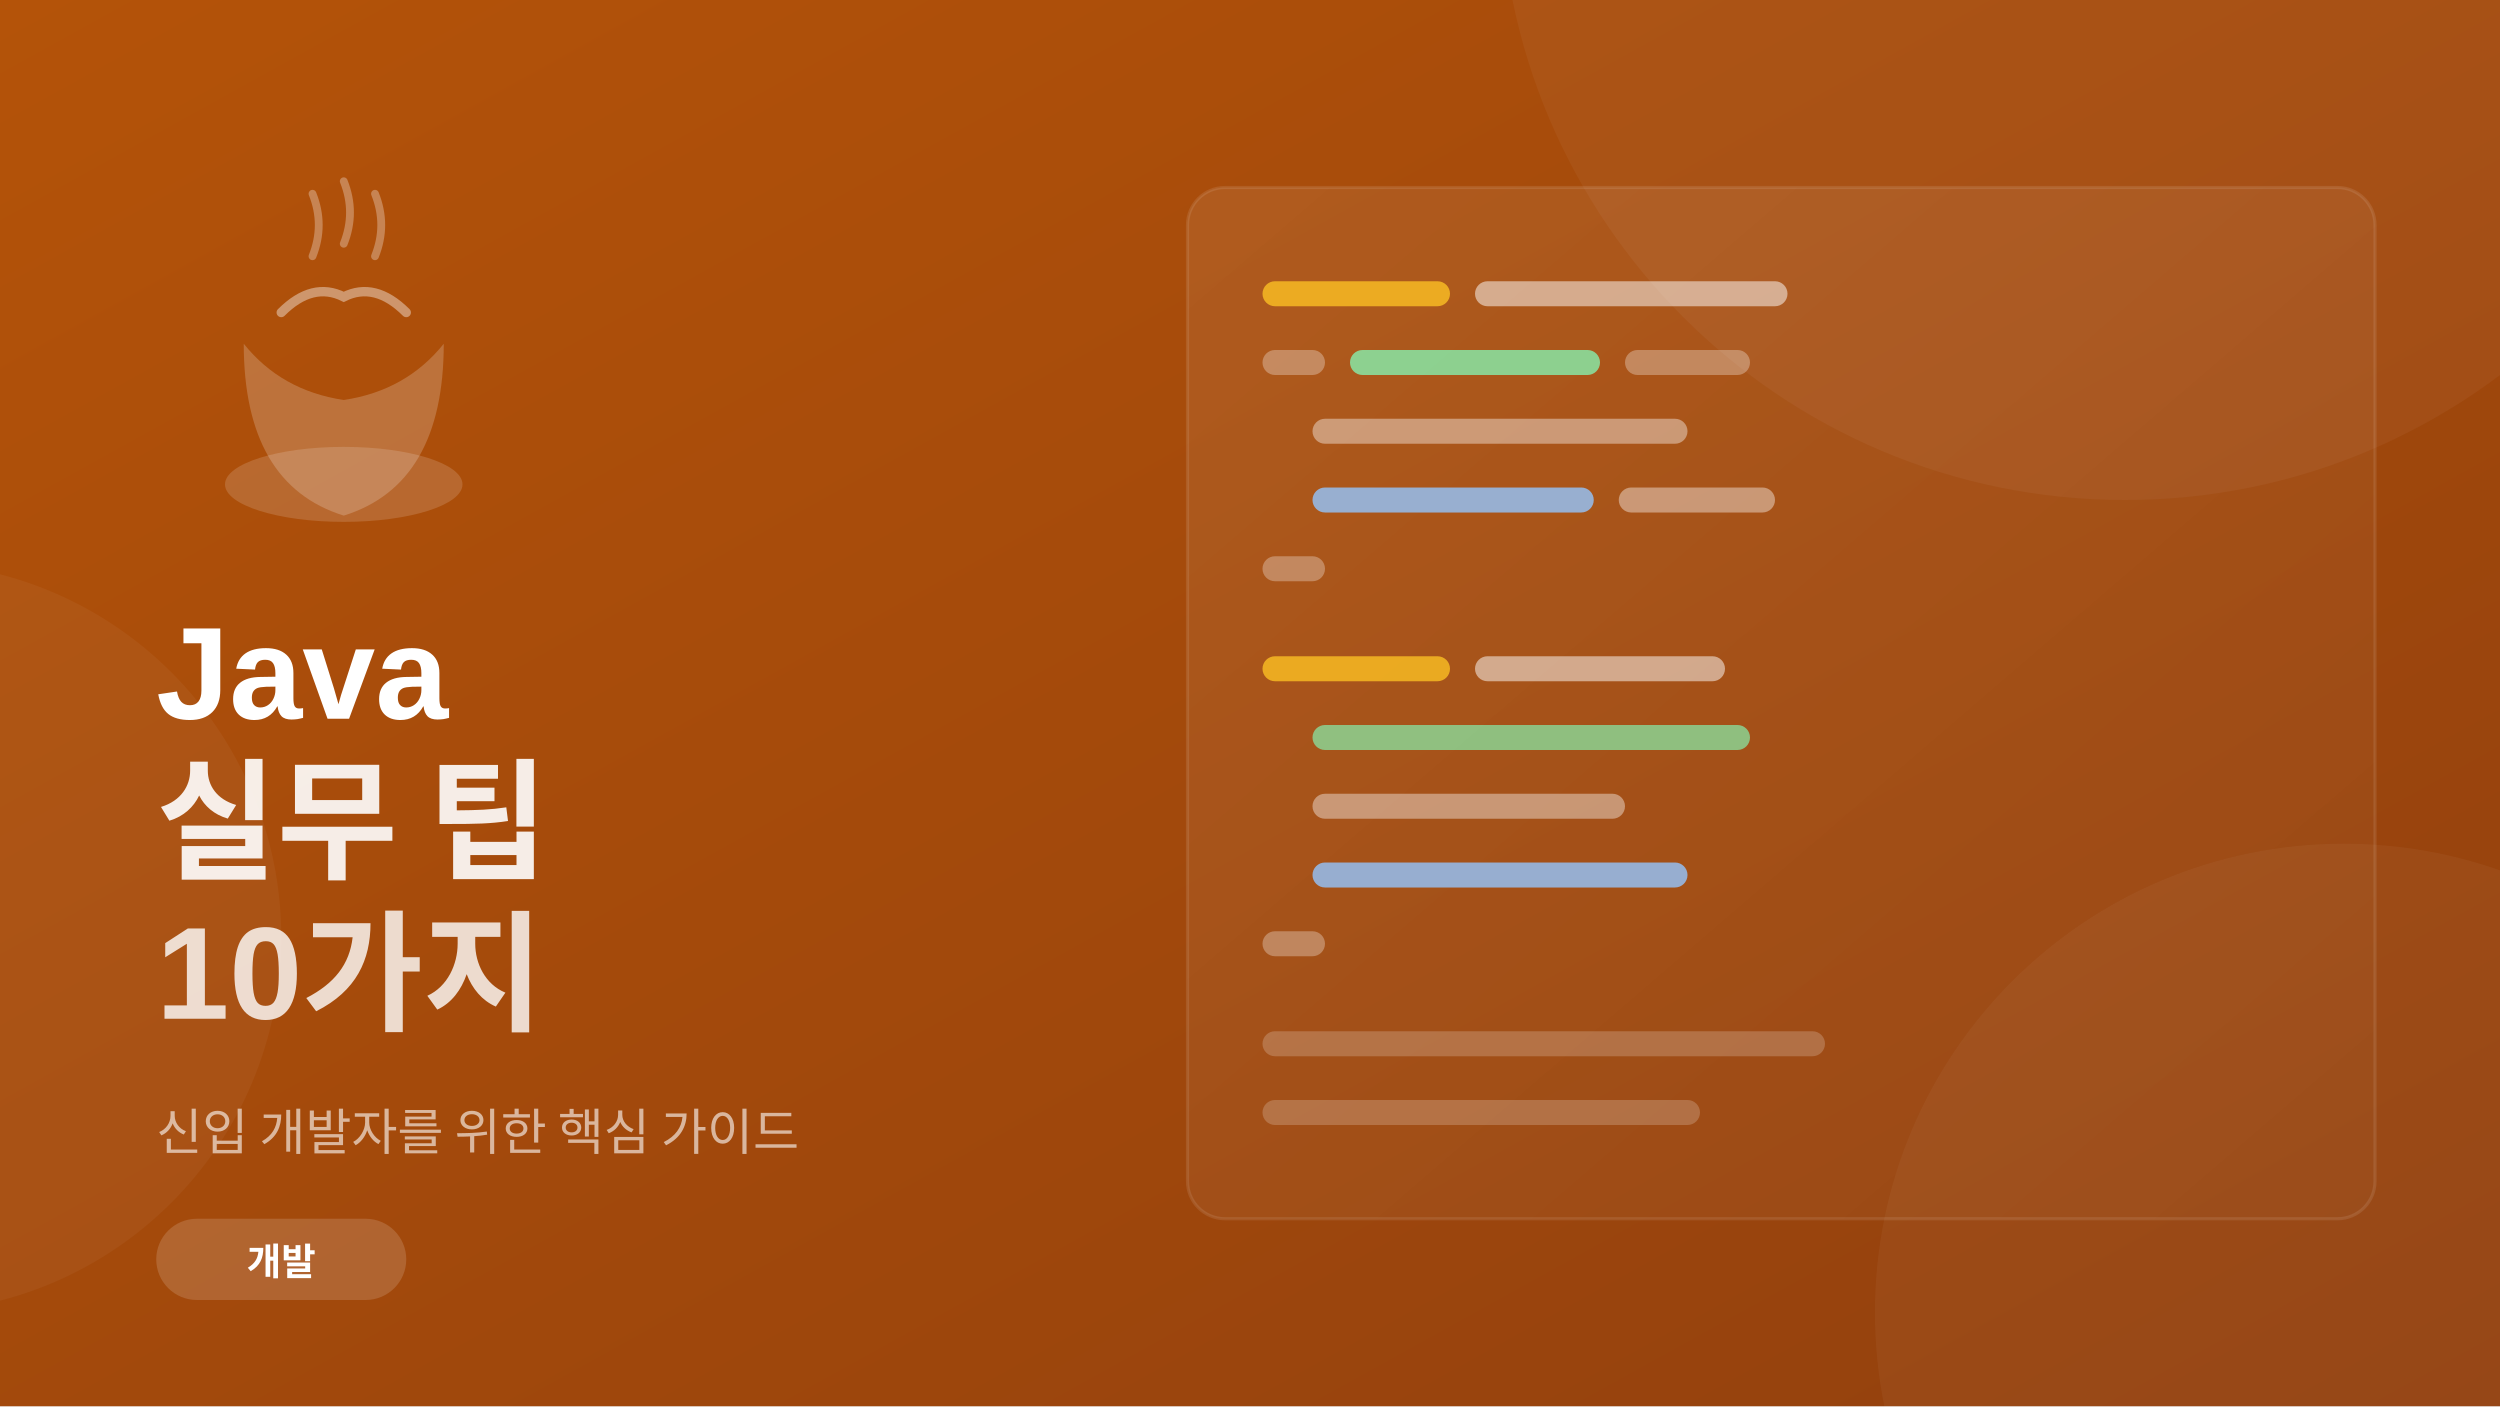
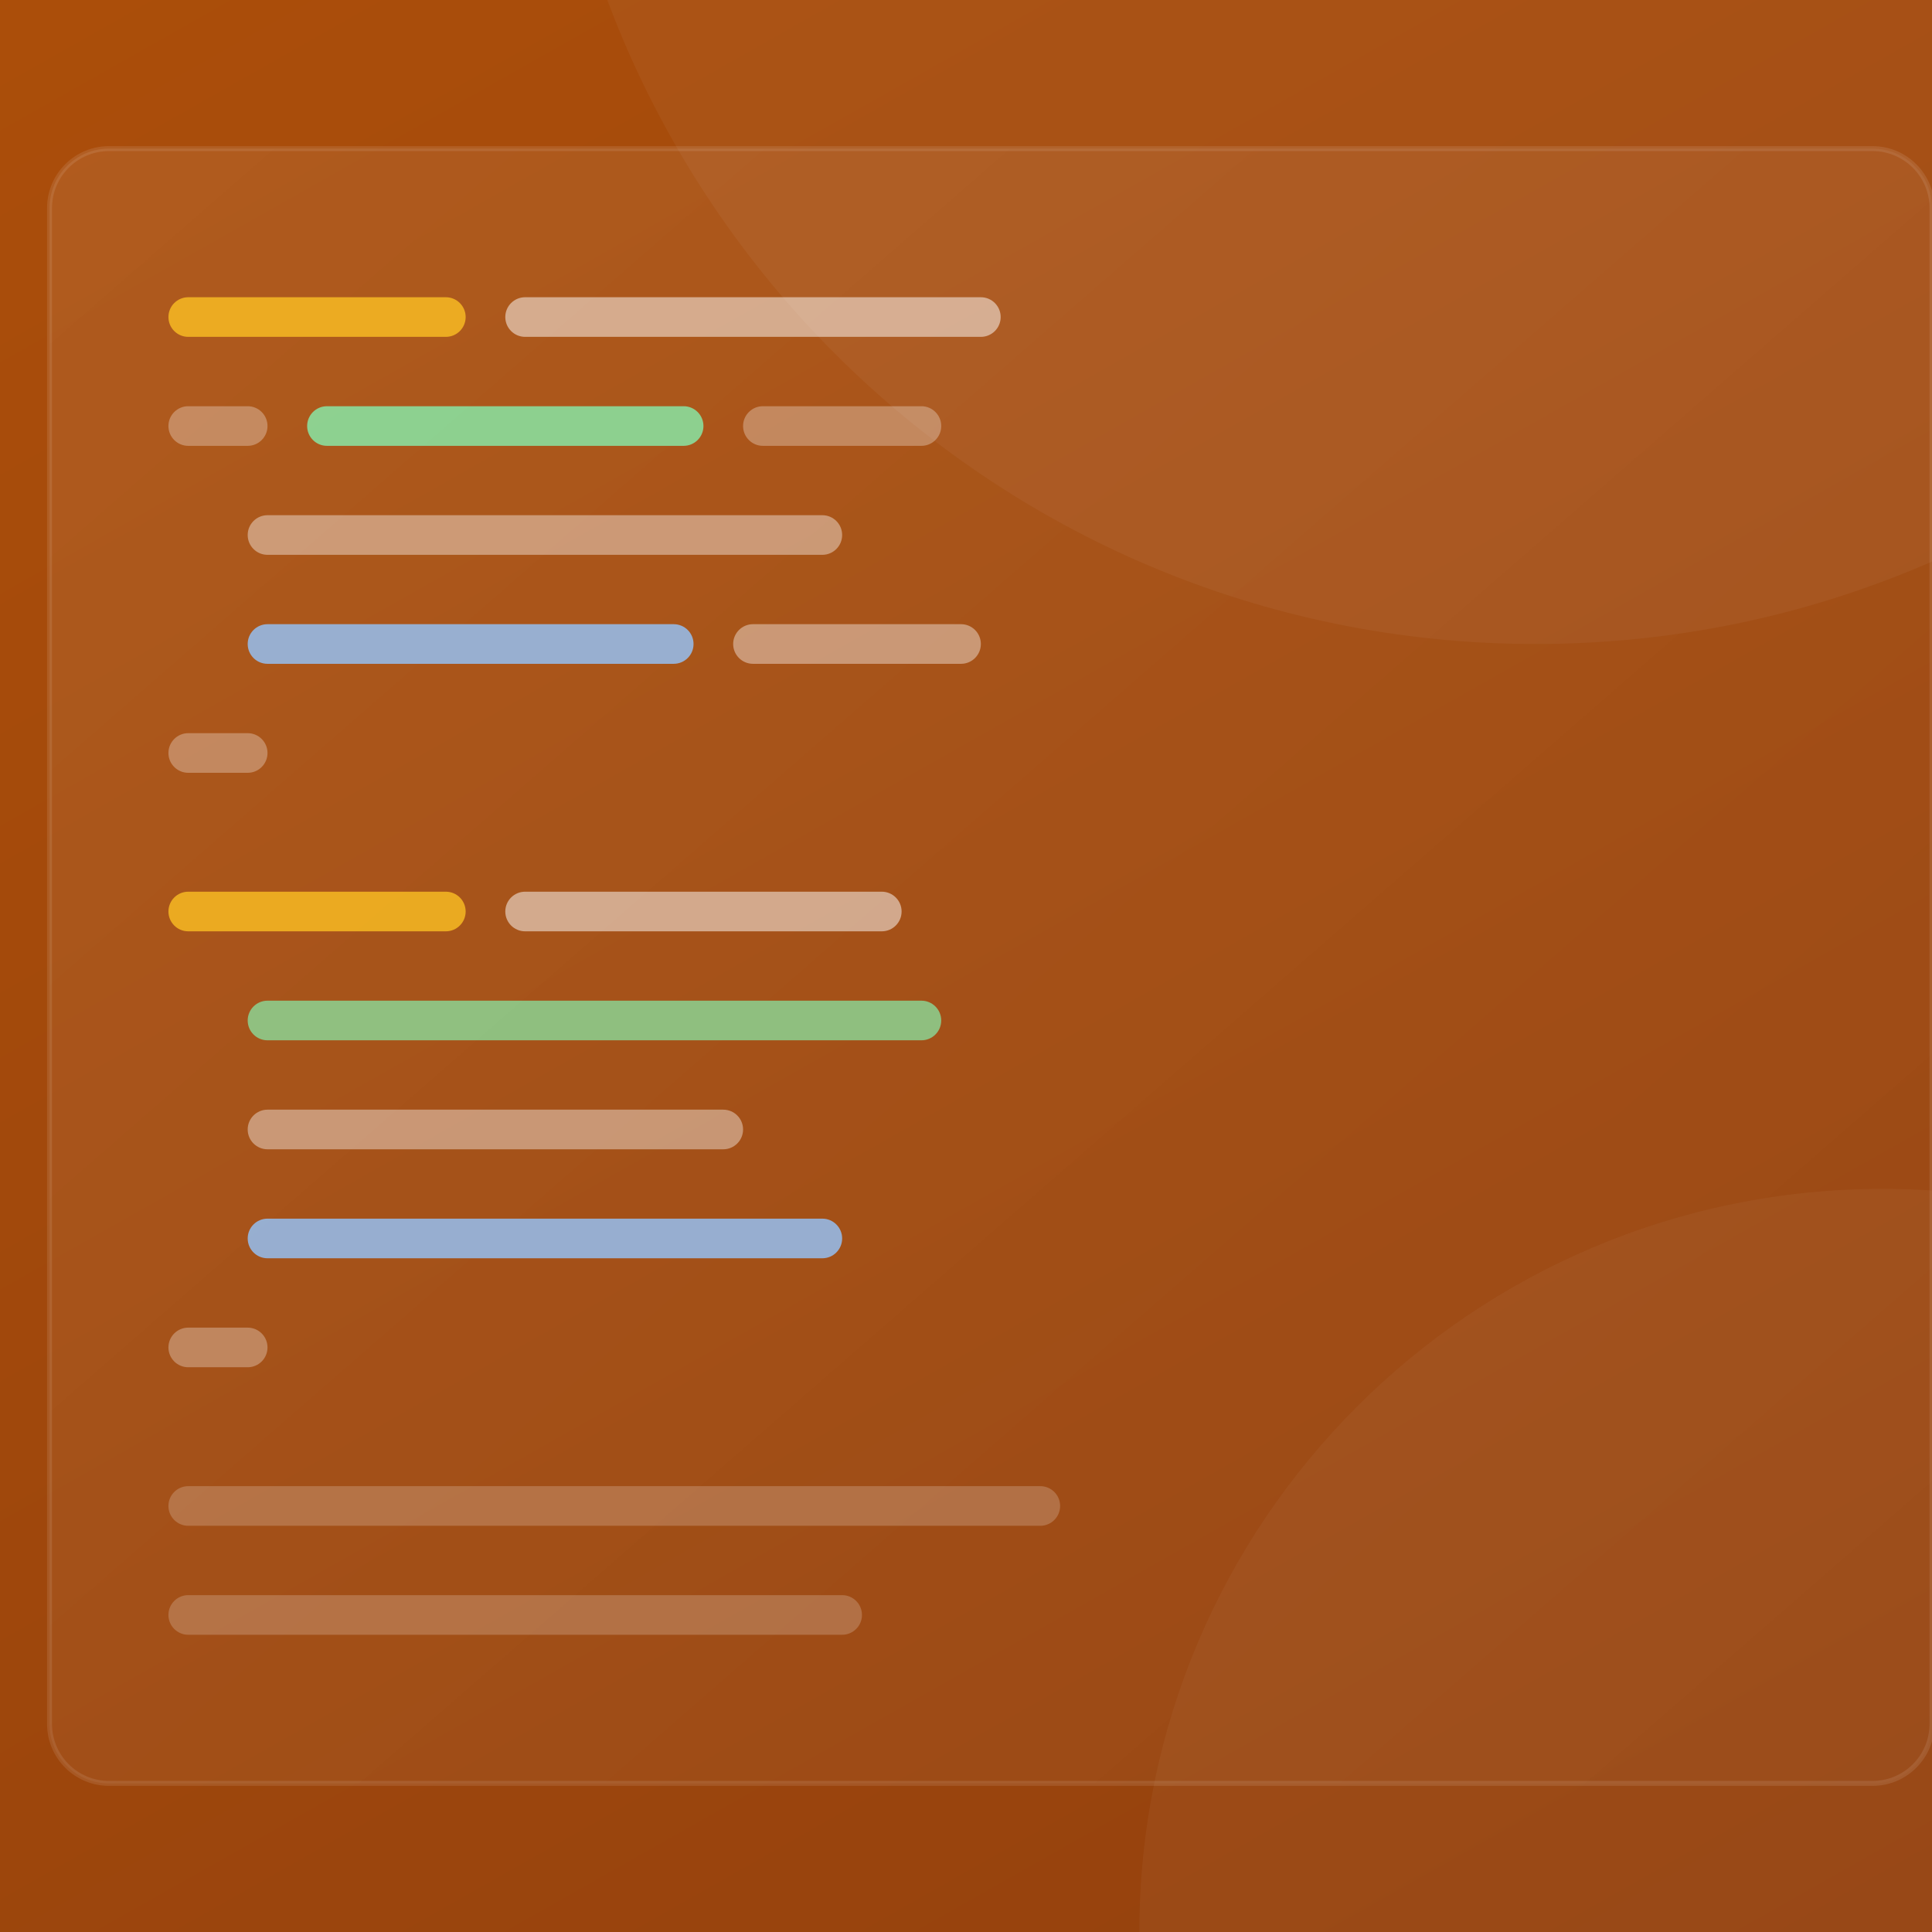
- <svg xmlns="http://www.w3.org/2000/svg" width="800" height="450" viewBox="0 0 800 450">
+ <svg xmlns="http://www.w3.org/2000/svg" width="390" height="390" viewBox="370 30 390 390">
  <defs>
    <linearGradient id="bg" x1="0%" y1="0%" x2="100%" y2="100%">
      <stop offset="0%" style="stop-color:#b45309" />
      <stop offset="100%" style="stop-color:#92400e" />
    </linearGradient>
    <linearGradient id="card" x1="0%" y1="0%" x2="100%" y2="100%">
      <stop offset="0%" style="stop-color:#ffffff;stop-opacity:0.08" />
      <stop offset="100%" style="stop-color:#ffffff;stop-opacity:0.02" />
    </linearGradient>
  </defs>
  <rect width="800" height="450" fill="url(#bg)" />
  <circle cx="680" cy="-40" r="200" fill="white" fill-opacity="0.04" />
  <circle cx="750" cy="420" r="150" fill="white" fill-opacity="0.04" />
  <circle cx="-30" cy="300" r="120" fill="white" fill-opacity="0.04" />
  <rect x="380" y="60" width="380" height="330" rx="12" fill="url(#card)" stroke="white" stroke-opacity="0.1" stroke-width="1" />
  <rect x="404" y="90" width="60" height="8" rx="4" fill="#fbbf24" fill-opacity="0.8" />
  <rect x="472" y="90" width="100" height="8" rx="4" fill="white" fill-opacity="0.5" />
  <rect x="404" y="112" width="20" height="8" rx="4" fill="white" fill-opacity="0.3" />
  <rect x="432" y="112" width="80" height="8" rx="4" fill="#86efac" fill-opacity="0.8" />
  <rect x="520" y="112" width="40" height="8" rx="4" fill="white" fill-opacity="0.3" />
  <rect x="420" y="134" width="120" height="8" rx="4" fill="white" fill-opacity="0.4" />
  <rect x="420" y="156" width="90" height="8" rx="4" fill="#93c5fd" fill-opacity="0.8" />
  <rect x="518" y="156" width="50" height="8" rx="4" fill="white" fill-opacity="0.4" />
  <rect x="404" y="178" width="20" height="8" rx="4" fill="white" fill-opacity="0.3" />
  <rect x="404" y="210" width="60" height="8" rx="4" fill="#fbbf24" fill-opacity="0.8" />
  <rect x="472" y="210" width="80" height="8" rx="4" fill="white" fill-opacity="0.5" />
  <rect x="420" y="232" width="140" height="8" rx="4" fill="#86efac" fill-opacity="0.7" />
  <rect x="420" y="254" width="100" height="8" rx="4" fill="white" fill-opacity="0.4" />
  <rect x="420" y="276" width="120" height="8" rx="4" fill="#93c5fd" fill-opacity="0.8" />
  <rect x="404" y="298" width="20" height="8" rx="4" fill="white" fill-opacity="0.3" />
  <rect x="404" y="330" width="180" height="8" rx="4" fill="white" fill-opacity="0.2" />
  <rect x="404" y="352" width="140" height="8" rx="4" fill="white" fill-opacity="0.2" />
  <ellipse cx="110" cy="155" rx="38" ry="12" fill="white" fill-opacity="0.15" />
  <path d="M78 110 Q78 155 110 165 Q142 155 142 110 Q130 125 110 128 Q90 125 78 110Z" fill="white" fill-opacity="0.2" />
  <path d="M90 100 Q100 90 110 95 Q120 90 130 100" stroke="white" stroke-opacity="0.4" stroke-width="3" fill="none" stroke-linecap="round" />
  <path d="M100 82 Q104 72 100 62" stroke="white" stroke-opacity="0.3" stroke-width="2.5" fill="none" stroke-linecap="round" />
  <path d="M110 78 Q114 68 110 58" stroke="white" stroke-opacity="0.3" stroke-width="2.5" fill="none" stroke-linecap="round" />
  <path d="M120 82 Q124 72 120 62" stroke="white" stroke-opacity="0.3" stroke-width="2.5" fill="none" stroke-linecap="round" />
  <text x="50" y="230" font-family="'Segoe UI', Arial, sans-serif" font-size="42" font-weight="800" fill="white">Java</text>
  <text x="50" y="278" font-family="'Segoe UI', Arial, sans-serif" font-size="42" font-weight="800" fill="white" fill-opacity="0.9">실무 팁</text>
  <text x="50" y="326" font-family="'Segoe UI', Arial, sans-serif" font-size="42" font-weight="800" fill="white" fill-opacity="0.8">10가지</text>
  <text x="50" y="368" font-family="'Segoe UI', Arial, sans-serif" font-size="16" fill="white" fill-opacity="0.6">신입 개발자를 위한 핵심 가이드</text>
  <rect x="50" y="390" width="80" height="26" rx="13" fill="white" fill-opacity="0.15" />
  <text x="90" y="408" font-family="'Segoe UI', Arial, sans-serif" font-size="12" font-weight="600" fill="white" text-anchor="middle">개발</text>
</svg>
